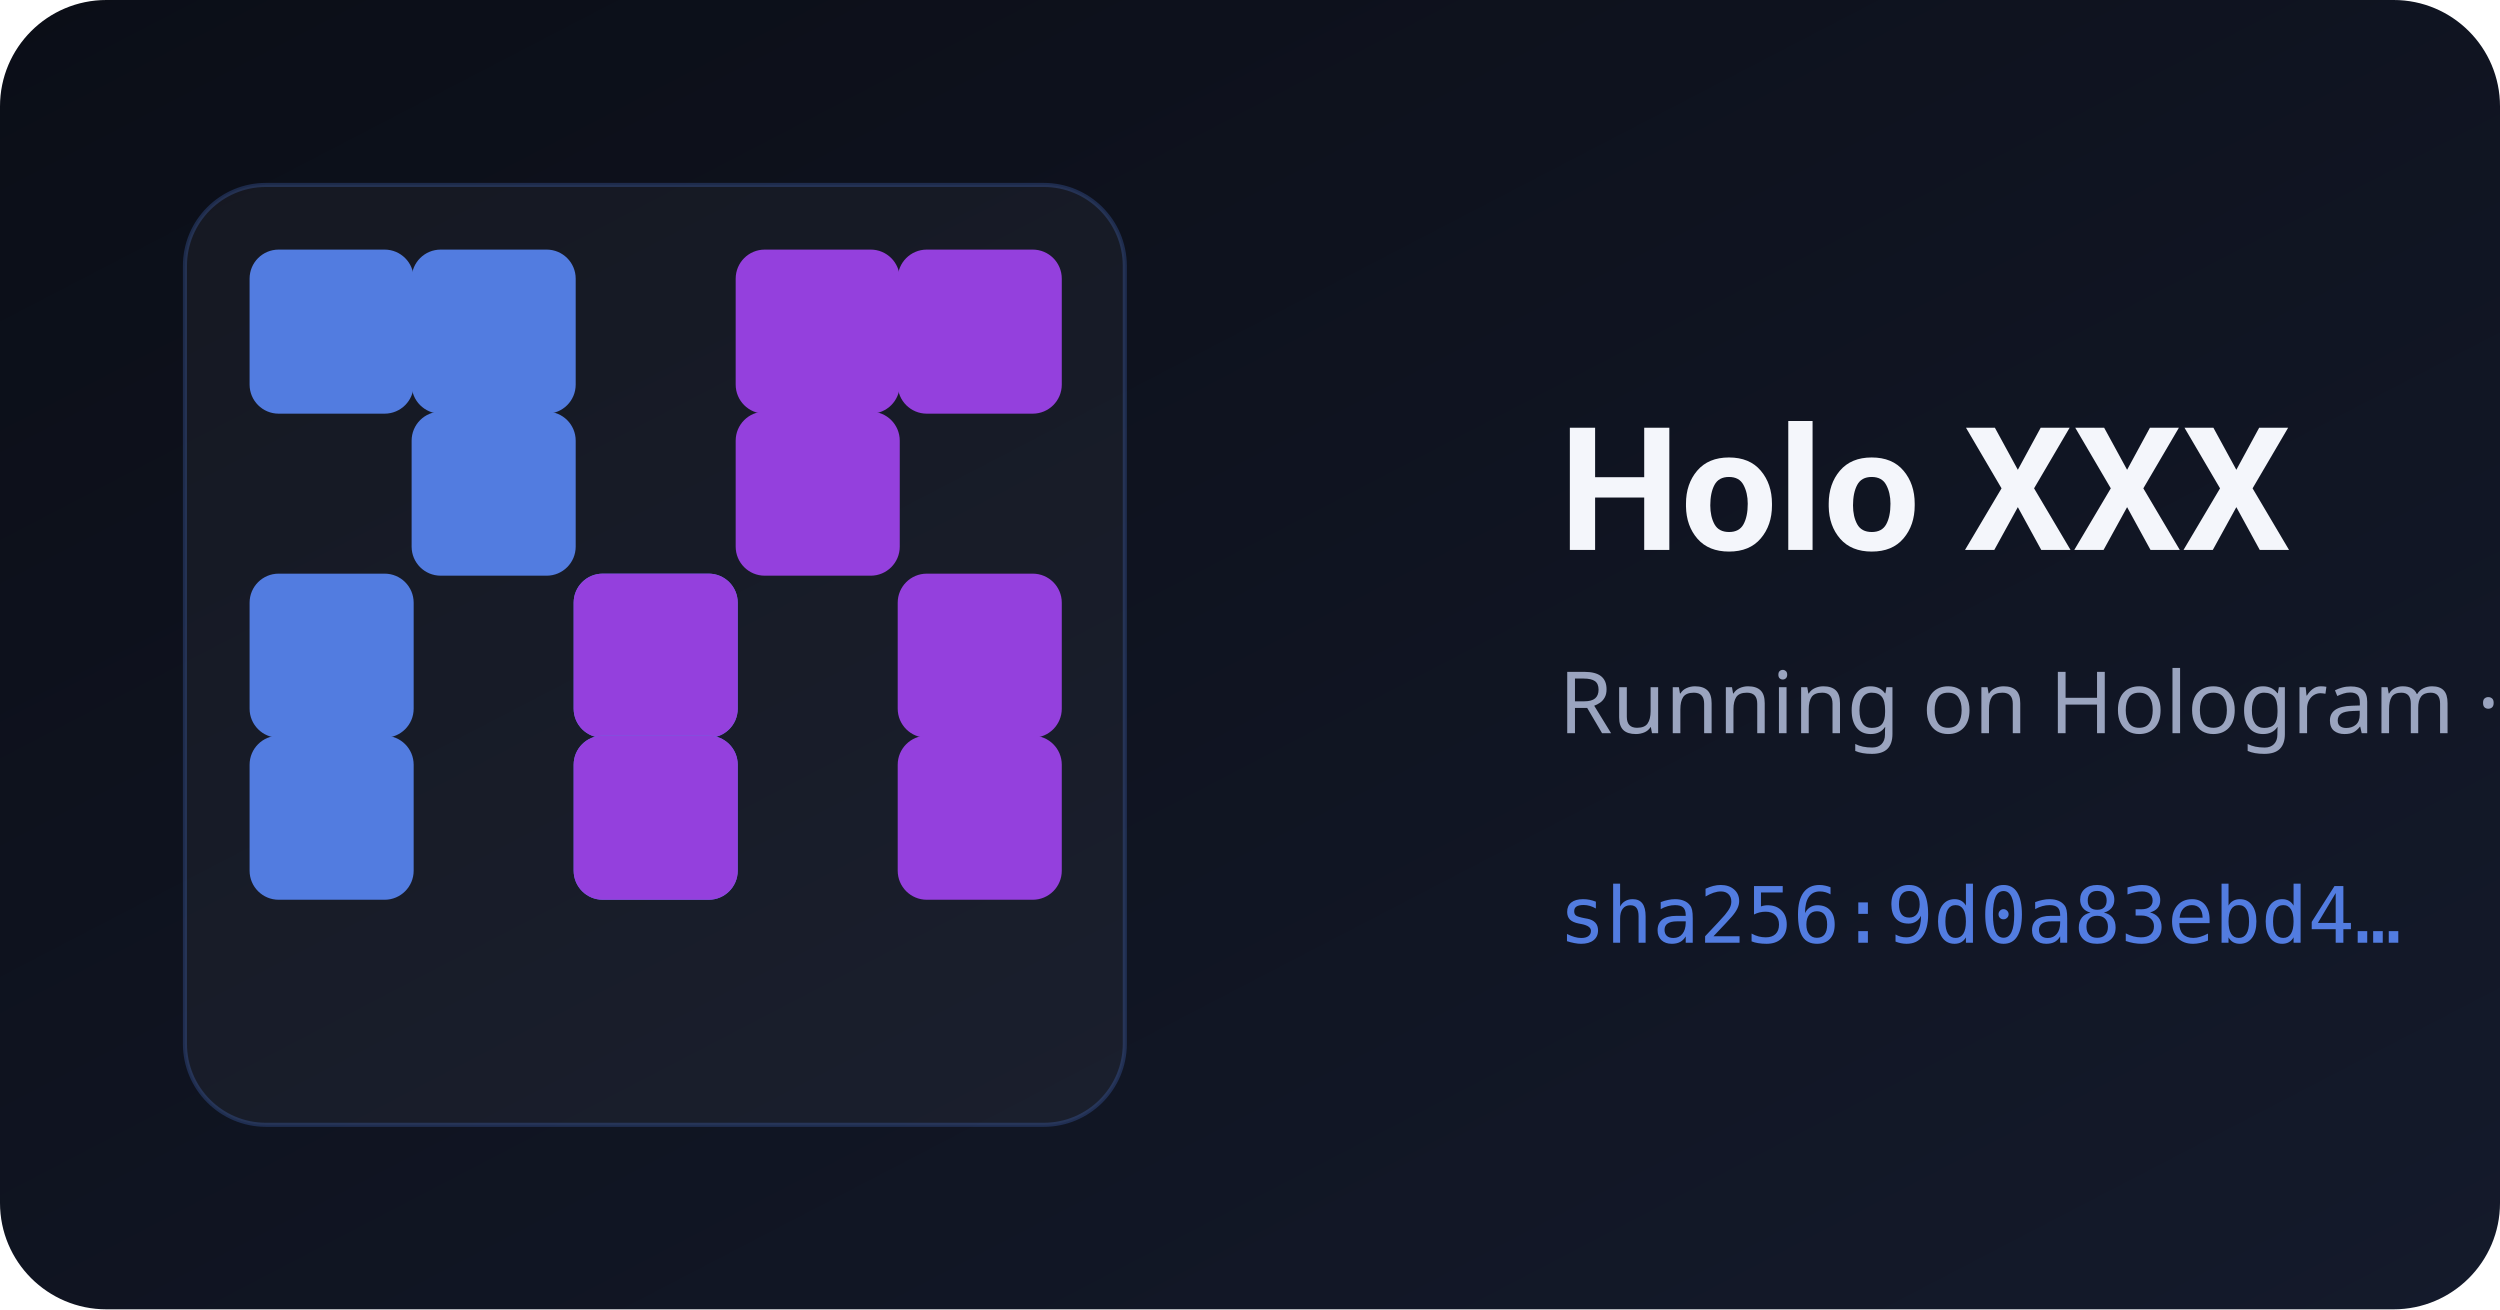
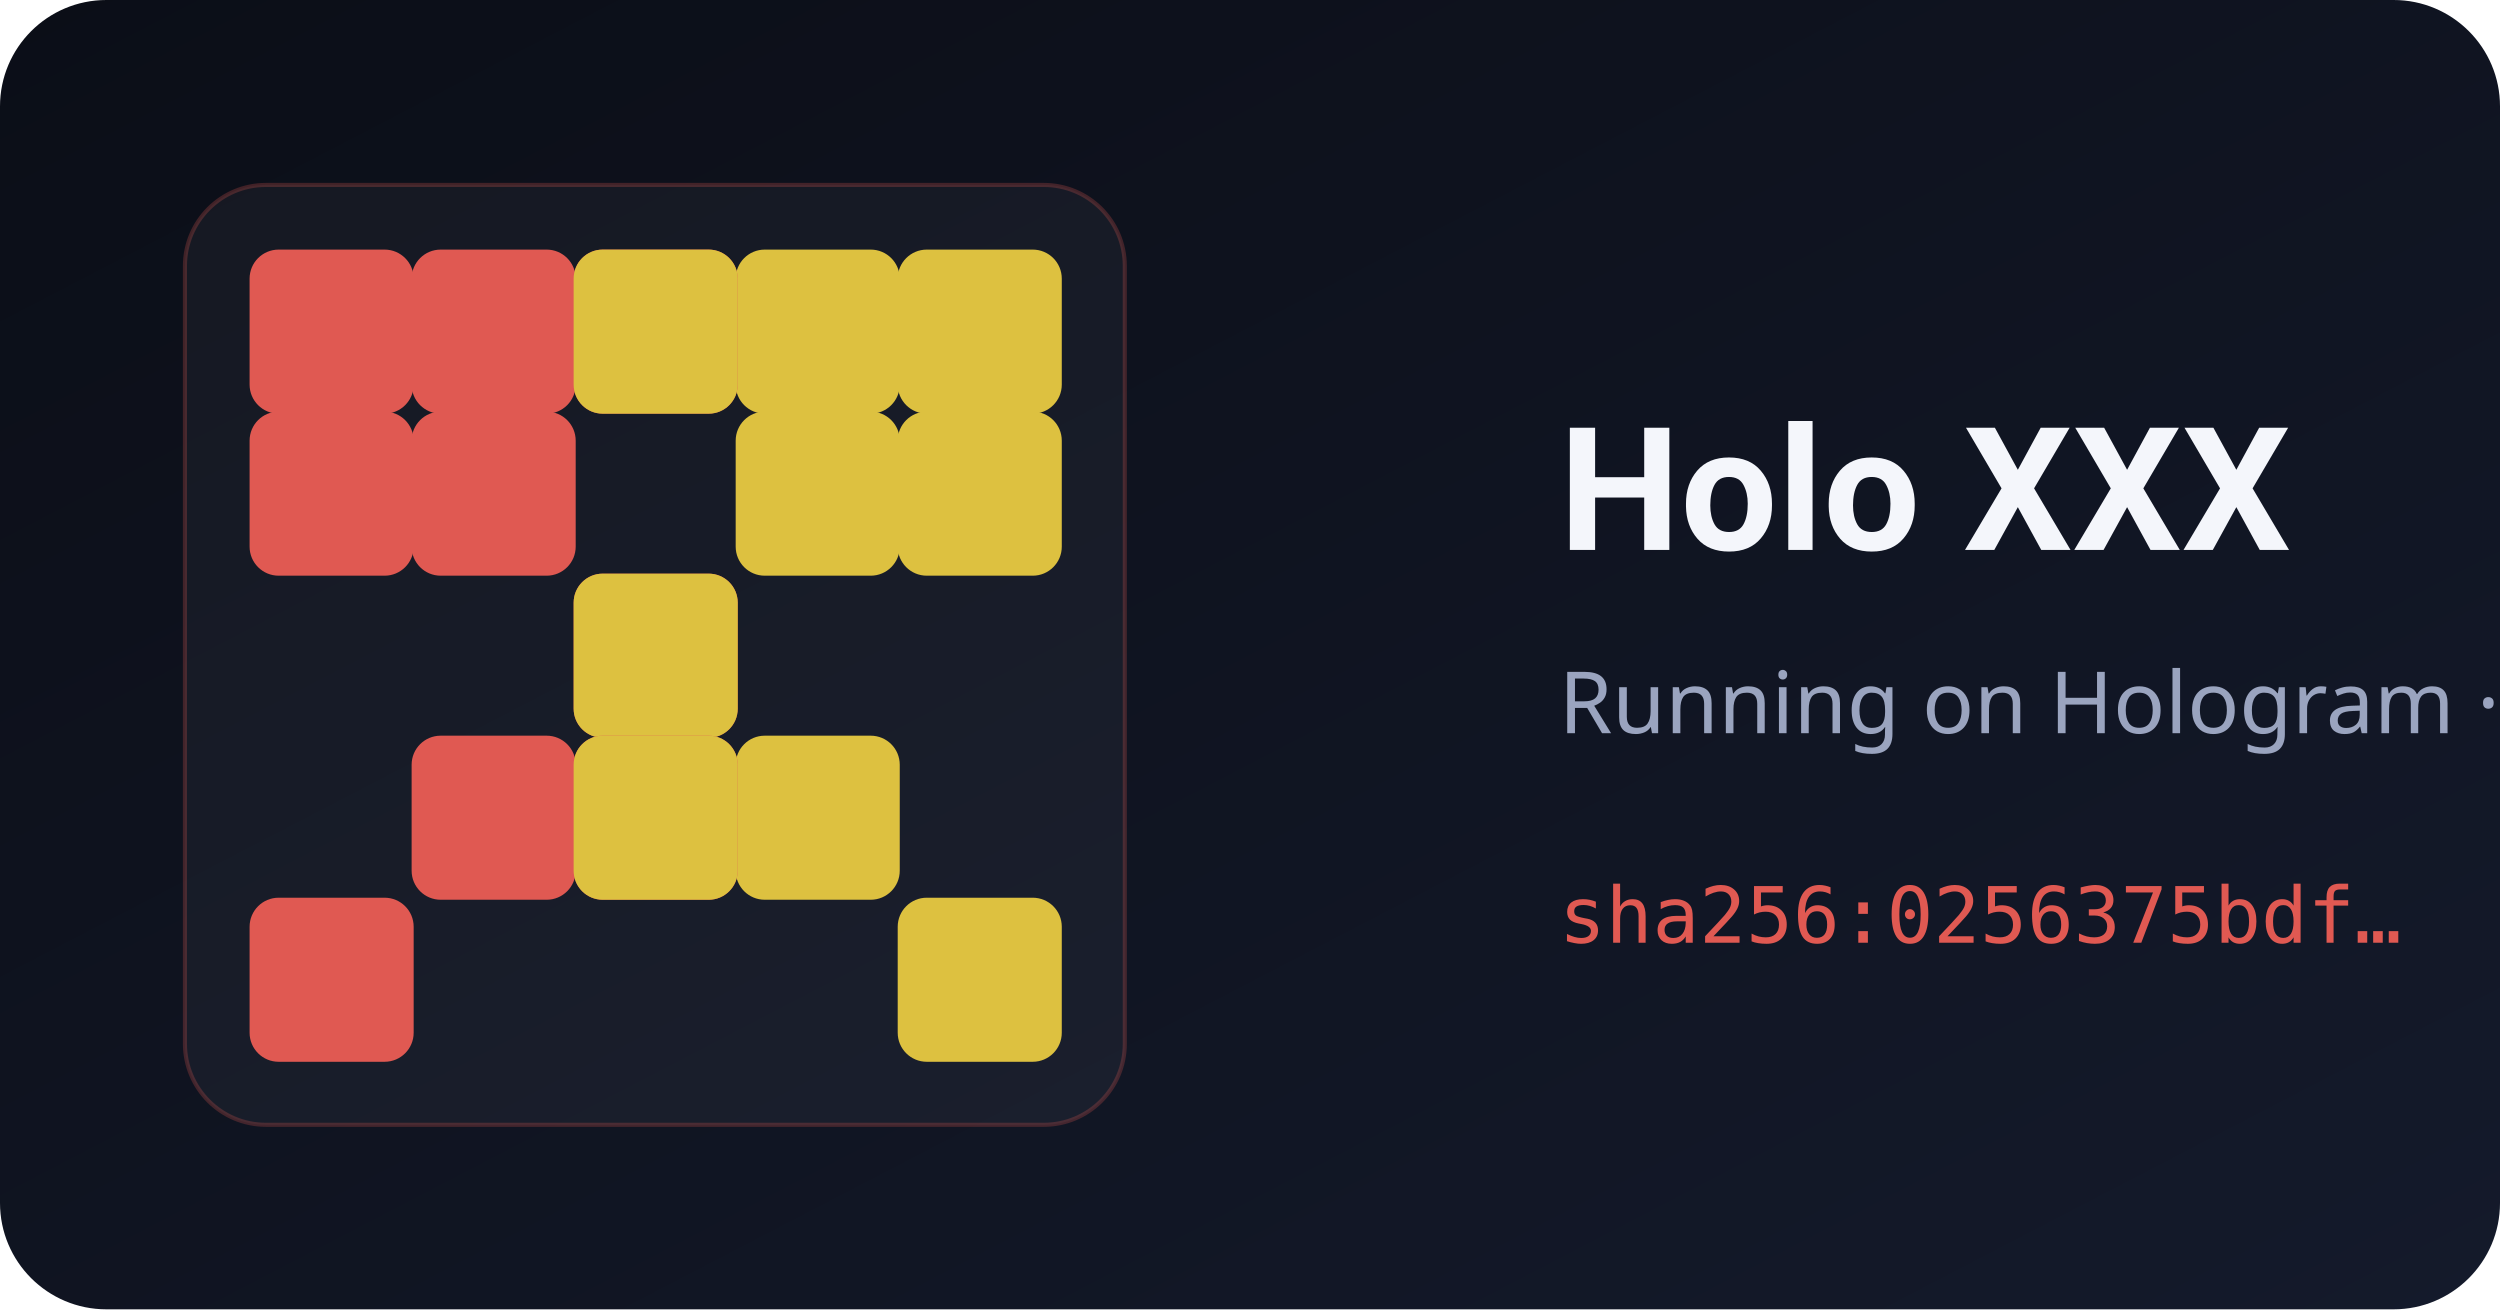
- <svg xmlns="http://www.w3.org/2000/svg" width="611" height="320" viewBox="0 0 611 320" role="img" aria-label="Holo XXX sha256:9d0a83ebd4…">
+ <svg xmlns="http://www.w3.org/2000/svg" width="611" height="320" viewBox="0 0 611 320" role="img" aria-label="Holo XXX sha256:0256375bdf…">
  <defs>
    <linearGradient id="bg" x1="0" y1="0" x2="1" y2="1">
      <stop offset="0" stop-color="#0b0e17" />
      <stop offset="1" stop-color="#141a2b" />
    </linearGradient>
  </defs>
  <rect width="611" height="320" rx="26" fill="url(#bg)" />
-   <rect x="45.2" y="45.2" width="229.7" height="229.7" rx="19.8" fill="#ffffff0a" stroke="hsl(222 70% 60%)" stroke-opacity="0.25" />
-   <rect x="61.0" y="61.0" width="40.1" height="40.1" rx="7.1" fill="hsl(222 70% 60%)" />
-   <rect x="219.4" y="61.0" width="40.1" height="40.1" rx="7.1" fill="hsl(272 70% 56%)" />
-   <rect x="100.6" y="61.0" width="40.1" height="40.1" rx="7.1" fill="hsl(222 70% 60%)" />
-   <rect x="179.8" y="61.0" width="40.1" height="40.1" rx="7.1" fill="hsl(272 70% 56%)" />
-   <rect x="100.6" y="100.6" width="40.1" height="40.1" rx="7.1" fill="hsl(222 70% 60%)" />
-   <rect x="179.8" y="100.6" width="40.1" height="40.1" rx="7.1" fill="hsl(272 70% 56%)" />
-   <rect x="61.0" y="140.2" width="40.1" height="40.1" rx="7.1" fill="hsl(222 70% 60%)" />
-   <rect x="219.4" y="140.2" width="40.1" height="40.1" rx="7.1" fill="hsl(272 70% 56%)" />
-   <rect x="140.2" y="140.2" width="40.1" height="40.1" rx="7.1" fill="hsl(222 70% 60%)" />
-   <rect x="140.2" y="140.2" width="40.1" height="40.1" rx="7.1" fill="hsl(272 70% 56%)" />
-   <rect x="61.0" y="179.8" width="40.1" height="40.1" rx="7.1" fill="hsl(222 70% 60%)" />
-   <rect x="219.4" y="179.8" width="40.1" height="40.1" rx="7.1" fill="hsl(272 70% 56%)" />
-   <rect x="140.2" y="179.8" width="40.1" height="40.1" rx="7.1" fill="hsl(222 70% 60%)" />
-   <rect x="140.2" y="179.8" width="40.1" height="40.1" rx="7.1" fill="hsl(272 70% 56%)" />
+   <rect x="45.2" y="45.2" width="229.7" height="229.7" rx="19.8" fill="#ffffff0a" stroke="hsl(3 70% 60%)" stroke-opacity="0.25" />
+   <rect x="61.0" y="61.0" width="40.1" height="40.1" rx="7.1" fill="hsl(3 70% 60%)" />
+   <rect x="219.4" y="61.0" width="40.1" height="40.1" rx="7.1" fill="hsl(49 70% 56%)" />
+   <rect x="100.6" y="61.0" width="40.1" height="40.1" rx="7.1" fill="hsl(3 70% 60%)" />
+   <rect x="179.8" y="61.0" width="40.1" height="40.1" rx="7.1" fill="hsl(49 70% 56%)" />
+   <rect x="140.2" y="61.0" width="40.1" height="40.1" rx="7.1" fill="hsl(3 70% 60%)" />
+   <rect x="140.2" y="61.0" width="40.1" height="40.1" rx="7.1" fill="hsl(49 70% 56%)" />
+   <rect x="61.0" y="100.6" width="40.1" height="40.1" rx="7.1" fill="hsl(3 70% 60%)" />
+   <rect x="219.4" y="100.6" width="40.1" height="40.1" rx="7.1" fill="hsl(49 70% 56%)" />
+   <rect x="100.6" y="100.6" width="40.1" height="40.1" rx="7.1" fill="hsl(3 70% 60%)" />
+   <rect x="179.8" y="100.6" width="40.1" height="40.1" rx="7.1" fill="hsl(49 70% 56%)" />
+   <rect x="140.2" y="140.2" width="40.1" height="40.1" rx="7.1" fill="hsl(3 70% 60%)" />
+   <rect x="140.2" y="140.2" width="40.1" height="40.1" rx="7.1" fill="hsl(49 70% 56%)" />
+   <rect x="100.6" y="179.8" width="40.1" height="40.1" rx="7.1" fill="hsl(3 70% 60%)" />
+   <rect x="179.8" y="179.8" width="40.1" height="40.1" rx="7.1" fill="hsl(49 70% 56%)" />
+   <rect x="140.2" y="179.8" width="40.1" height="40.1" rx="7.1" fill="hsl(3 70% 60%)" />
+   <rect x="140.2" y="179.8" width="40.1" height="40.1" rx="7.1" fill="hsl(49 70% 56%)" />
+   <rect x="61.0" y="219.4" width="40.1" height="40.1" rx="7.1" fill="hsl(3 70% 60%)" />
+   <rect x="219.4" y="219.4" width="40.1" height="40.1" rx="7.1" fill="hsl(49 70% 56%)" />
  <text x="381" y="134.4" font-family="ui-sans-serif,system-ui,Segoe UI,Roboto,sans-serif" font-size="42" font-weight="700" fill="#f4f6fb">Holo XXX</text>
  <text x="381" y="179.2" font-family="ui-sans-serif,system-ui,sans-serif" font-size="21" fill="#9aa4bf">Running on Hologram · live on your device</text>
-   <text x="381" y="230.4" font-family="ui-monospace,Menlo,Consolas,monospace" font-size="19" fill="hsl(222 70% 60%)">sha256:9d0a83ebd4…</text>
+   <text x="381" y="230.4" font-family="ui-monospace,Menlo,Consolas,monospace" font-size="19" fill="hsl(3 70% 60%)">sha256:0256375bdf…</text>
</svg>
